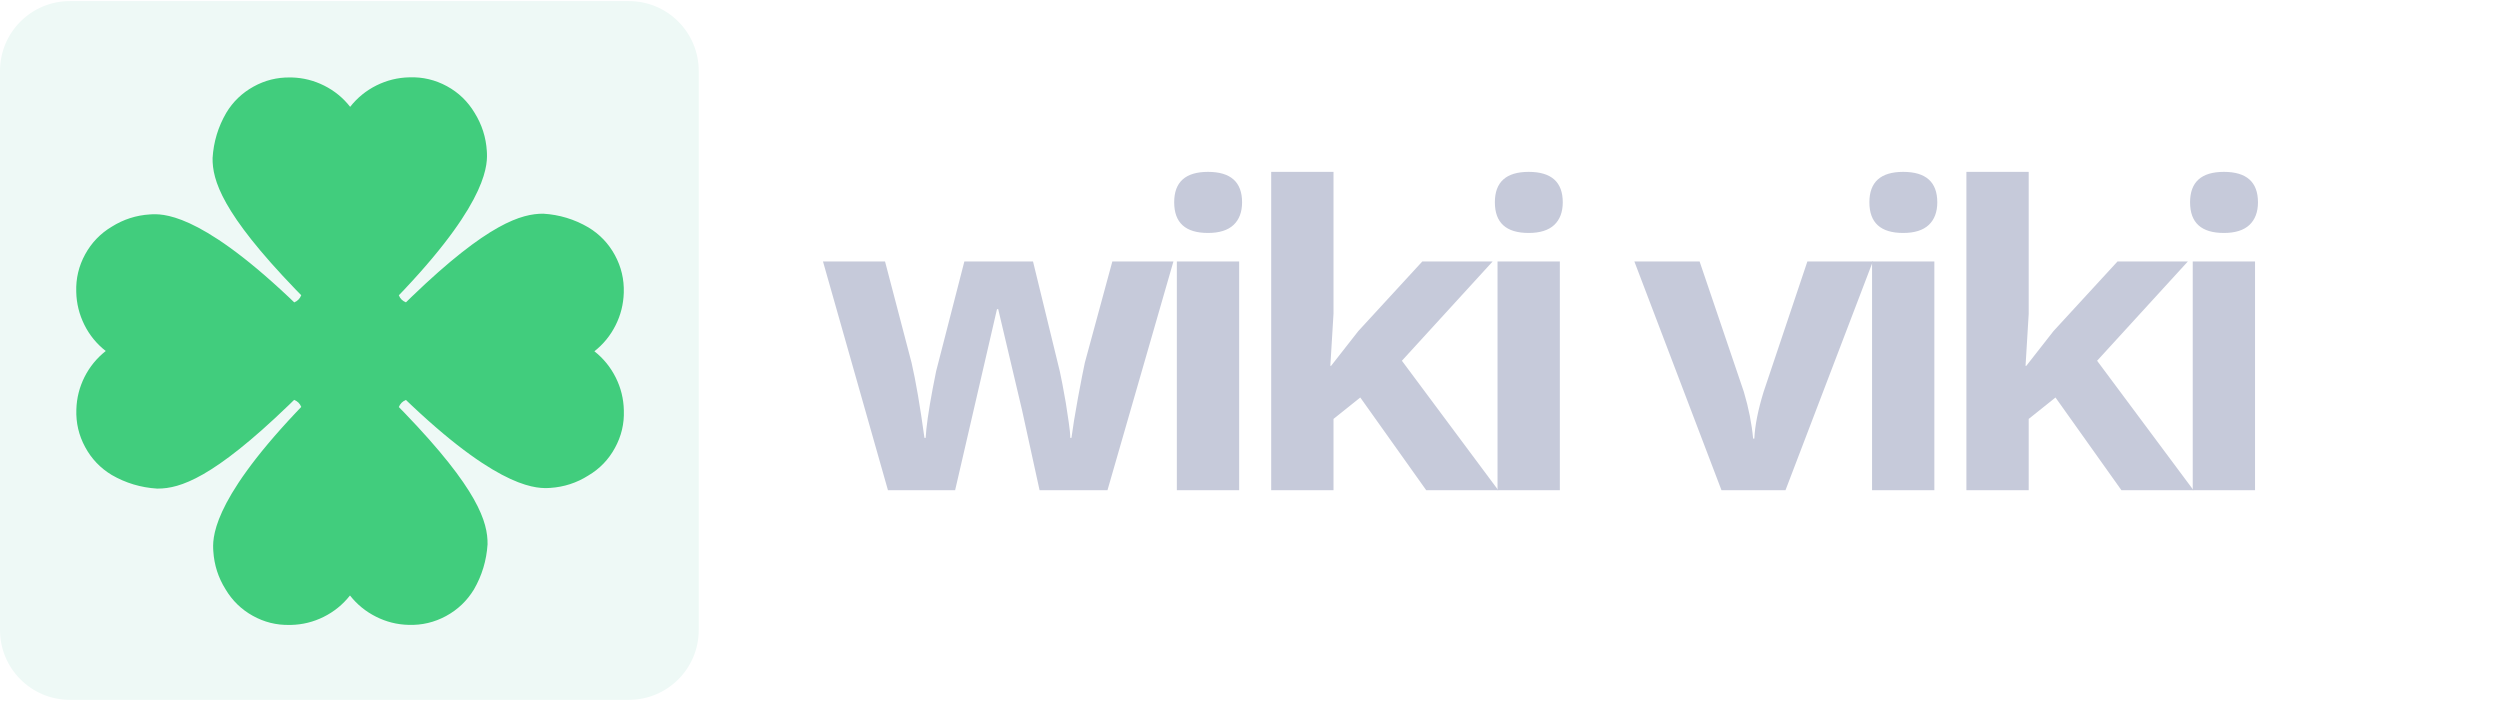
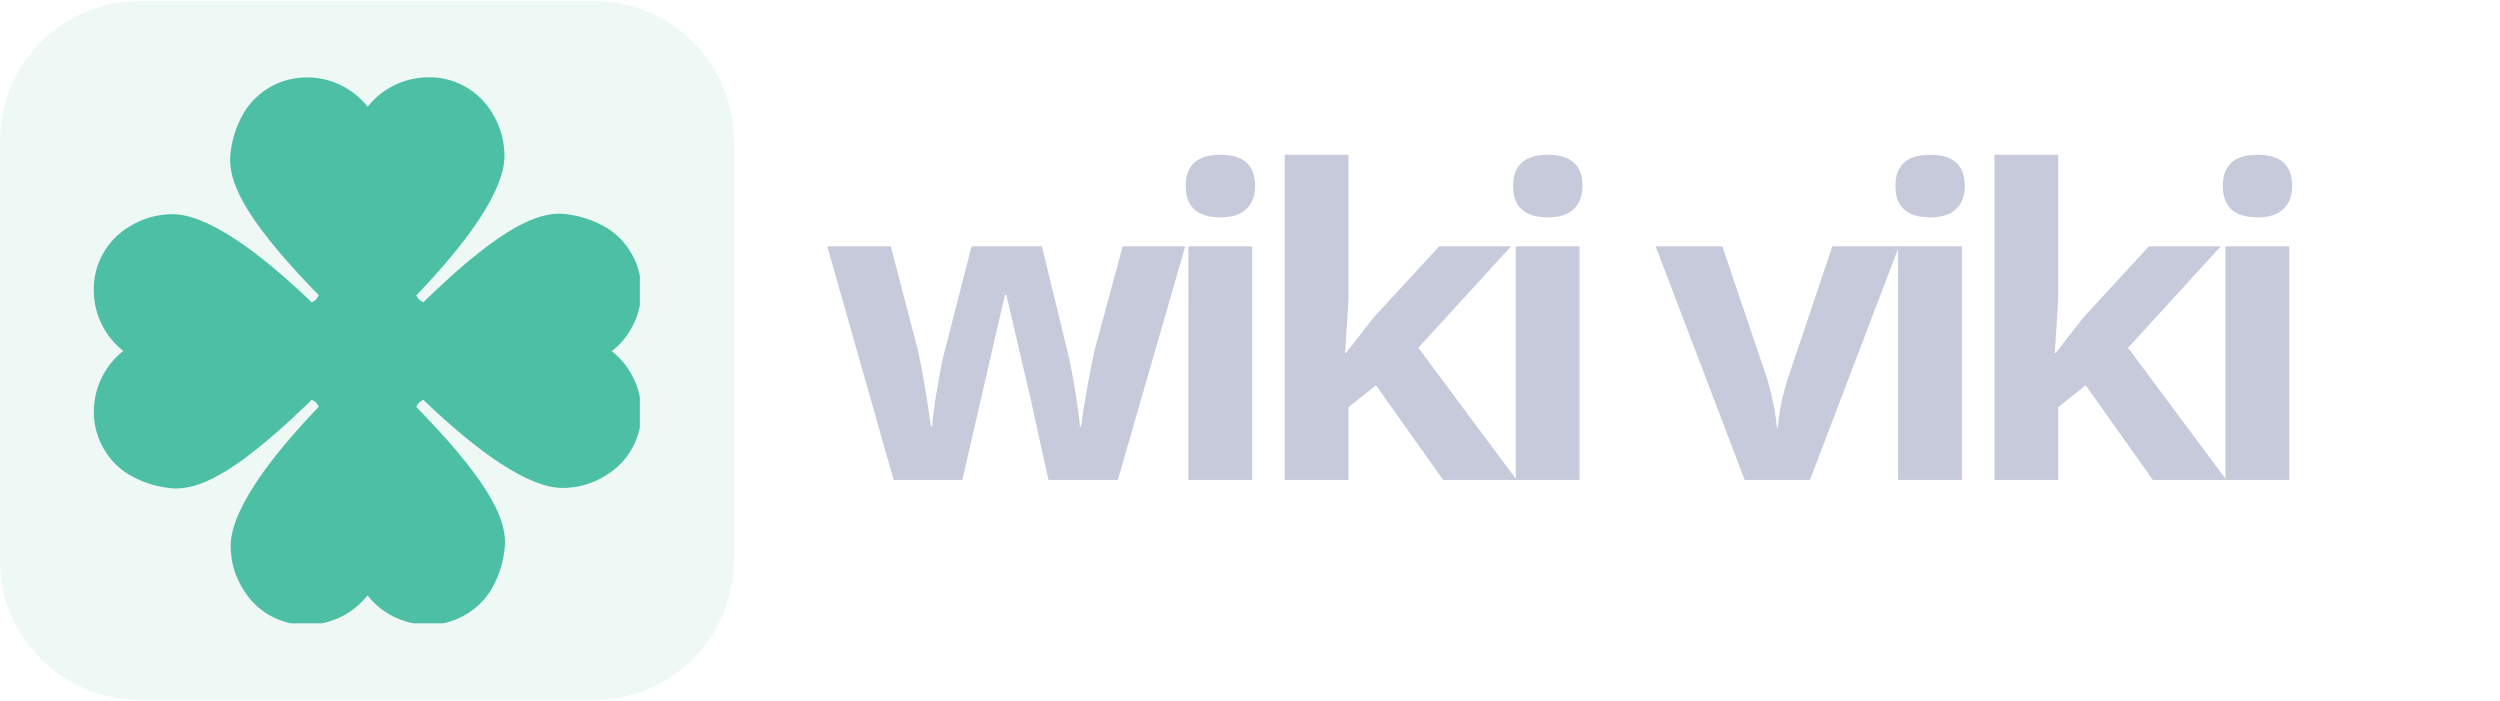
<svg xmlns="http://www.w3.org/2000/svg" width="214" zoomAndPan="magnify" viewBox="0 0 160.5 45" height="60" preserveAspectRatio="xMidYMid meet" version="1.0">
  <defs>
    <g />
-     <clipPath id="fb86acc38a">
-       <path d="M 0 0.07 L 44.859 0.07 L 44.859 44.93 L 0 44.93 Z M 0 0.07 " clip-rule="nonzero" />
+     <clipPath id="a757a2acde">
+       <path d="M 0 0.07 L 47.137 0.07 L 47.137 44.93 L 0 44.93 Z M 0 0.07 " clip-rule="nonzero" />
    </clipPath>
-     <clipPath id="1fdfe41a81">
-       <path d="M 4.484 0.07 L 40.375 0.07 C 42.852 0.07 44.859 2.078 44.859 4.555 L 44.859 40.445 C 44.859 42.922 42.852 44.93 40.375 44.93 L 4.484 44.93 C 2.008 44.93 0 42.922 0 40.445 L 0 4.555 C 0 2.078 2.008 0.07 4.484 0.07 Z M 4.484 0.07 " clip-rule="nonzero" />
+     <clipPath id="1a410f5a52">
+       <path d="M 8.973 0.07 L 38.145 0.07 C 43.098 0.07 47.113 4.086 47.113 9.043 L 47.113 35.957 C 47.113 40.914 43.098 44.93 38.145 44.93 L 8.973 44.93 C 4.016 44.93 0 40.914 0 35.957 L 0 9.043 C 0 4.086 4.016 0.07 8.973 0.07 Z M 8.973 0.07 " clip-rule="nonzero" />
    </clipPath>
-     <clipPath id="616554155a">
-       <path d="M 4.809 4.879 L 40.27 4.879 L 40.27 40.336 L 4.809 40.336 Z M 4.809 4.879 " clip-rule="nonzero" />
+     <clipPath id="08e1bae98b">
+       <path d="M 6 4.879 L 41.078 4.879 L 41.078 40.02 L 6 40.02 Z M 6 4.879 " clip-rule="nonzero" />
    </clipPath>
-     <clipPath id="1c1fbb9515">
-       <path d="M 4.809 9.363 L 4.809 35.637 C 4.809 38.113 6.816 40.121 9.293 40.121 L 35.566 40.121 C 38.043 40.121 40.051 38.113 40.051 35.637 L 40.051 9.363 C 40.051 6.887 38.043 4.879 35.566 4.879 L 9.293 4.879 C 6.816 4.879 4.809 6.887 4.809 9.363 Z M 4.809 9.363 " clip-rule="nonzero" />
+     <clipPath id="61543775be">
+       <path d="M 5.938 7.121 L 5.938 37.879 C 5.938 39.117 6.941 40.121 8.18 40.121 L 38.938 40.121 C 40.176 40.121 41.18 39.117 41.18 37.879 L 41.18 7.121 C 41.18 5.883 40.176 4.879 38.938 4.879 L 8.18 4.879 C 6.941 4.879 5.938 5.883 5.938 7.121 Z M 5.938 7.121 " clip-rule="nonzero" />
    </clipPath>
  </defs>
+   <g clip-path="url(#a757a2acde)">
+     <g clip-path="url(#1a410f5a52)">
+       <path fill="#eef9f6" d="M 0 0.07 L 47.137 0.07 L 47.137 44.93 L 0 44.93 Z M 0 0.07 " fill-opacity="1" fill-rule="nonzero" />
+     </g>
+   </g>
+   <g clip-path="url(#08e1bae98b)">
+     <g clip-path="url(#61543775be)">
+       <path fill="#4cbfa4" d="M 39.277 22.547 C 39.855 22.094 40.309 21.535 40.637 20.879 C 40.969 20.223 41.145 19.527 41.164 18.793 C 41.195 17.938 41.008 17.137 40.602 16.383 C 40.191 15.633 39.625 15.035 38.895 14.594 C 37.996 14.074 37.027 13.781 35.992 13.715 C 34.621 13.715 32.465 14.312 27.543 19.055 L 27.184 19.406 C 26.969 19.32 26.816 19.172 26.727 18.957 C 26.844 18.832 26.965 18.711 27.086 18.582 C 32.566 12.762 32.422 10.453 32.375 9.691 C 32.32 8.812 32.059 8 31.594 7.25 C 31.156 6.516 30.562 5.941 29.809 5.531 C 29.059 5.125 28.258 4.934 27.402 4.965 C 26.66 4.98 25.957 5.156 25.289 5.484 C 24.625 5.816 24.062 6.273 23.605 6.855 C 23.148 6.281 22.594 5.828 21.938 5.496 C 21.281 5.168 20.586 4.992 19.852 4.973 L 19.746 4.973 C 18.91 4.961 18.129 5.156 17.395 5.562 C 16.664 5.969 16.082 6.527 15.652 7.242 C 15.129 8.141 14.836 9.105 14.773 10.141 C 14.754 11.559 15.371 13.668 20.113 18.59 L 20.465 18.949 C 20.379 19.168 20.23 19.32 20.012 19.41 C 19.891 19.289 19.766 19.172 19.637 19.051 C 13.816 13.566 11.508 13.715 10.75 13.762 C 9.871 13.82 9.055 14.082 8.309 14.547 C 7.574 14.984 7 15.578 6.59 16.328 C 6.184 17.078 5.992 17.879 6.023 18.734 C 6.039 19.477 6.211 20.18 6.543 20.844 C 6.875 21.508 7.332 22.07 7.914 22.531 C 7.336 22.984 6.883 23.543 6.555 24.199 C 6.223 24.855 6.051 25.551 6.027 26.285 C 6 27.141 6.188 27.941 6.594 28.695 C 7 29.445 7.566 30.043 8.301 30.484 C 9.195 31.004 10.164 31.297 11.199 31.359 L 11.262 31.359 C 12.676 31.359 14.801 30.688 19.648 26.02 L 20.008 25.668 C 20.227 25.75 20.379 25.902 20.465 26.117 C 20.348 26.242 20.23 26.363 20.109 26.492 C 14.625 32.312 14.77 34.621 14.82 35.379 C 14.875 36.262 15.137 37.074 15.605 37.824 C 16.035 38.547 16.613 39.113 17.348 39.523 C 18.082 39.93 18.867 40.129 19.707 40.113 L 19.797 40.113 C 20.539 40.098 21.242 39.922 21.906 39.594 C 22.57 39.262 23.133 38.805 23.594 38.223 C 24.047 38.797 24.602 39.254 25.258 39.582 C 25.918 39.91 26.613 40.086 27.348 40.105 C 28.199 40.137 29.004 39.945 29.754 39.539 C 30.504 39.133 31.102 38.566 31.547 37.836 C 32.066 36.938 32.355 35.973 32.422 34.938 C 32.441 33.52 31.82 31.41 27.078 26.488 L 26.727 26.129 C 26.812 25.91 26.965 25.758 27.18 25.672 C 27.301 25.789 27.426 25.906 27.555 26.027 C 33.375 31.512 35.688 31.363 36.441 31.316 C 37.324 31.258 38.137 30.996 38.887 30.527 C 39.621 30.09 40.191 29.496 40.602 28.746 C 41.008 28 41.199 27.195 41.168 26.344 C 41.152 25.602 40.98 24.898 40.648 24.234 C 40.32 23.57 39.859 23.008 39.277 22.547 Z M 39.277 22.547 " fill-opacity="1" fill-rule="nonzero" />
+     </g>
+   </g>
  <g fill="#c6cada" fill-opacity="1">
-     <g transform="translate(52.56874, 31.47205)">
+     <g transform="translate(52.84305, 30.8124)">
      <g>
-         <path d="M 14.172 0 L 13.047 -5.141 L 11.516 -11.625 L 11.438 -11.625 L 8.75 0 L 4.438 0 L 0.266 -14.688 L 4.25 -14.688 L 5.953 -8.188 C 6.223 -7.02 6.5 -5.41 6.781 -3.359 L 6.859 -3.359 C 6.891 -4.023 7.039 -5.082 7.312 -6.531 L 7.531 -7.641 L 9.344 -14.688 L 13.75 -14.688 L 15.469 -7.641 C 15.508 -7.453 15.566 -7.172 15.641 -6.797 C 15.711 -6.422 15.785 -6.02 15.859 -5.594 C 15.93 -5.164 15.992 -4.75 16.047 -4.344 C 16.109 -3.938 16.141 -3.609 16.141 -3.359 L 16.219 -3.359 C 16.301 -3.992 16.441 -4.859 16.641 -5.953 C 16.848 -7.055 16.992 -7.801 17.078 -8.188 L 18.844 -14.688 L 22.766 -14.688 L 18.531 0 Z M 14.172 0 " />
+         <path d="M 14.469 0 L 13.312 -5.25 L 11.766 -11.875 L 11.672 -11.875 L 8.938 0 L 4.531 0 L 0.266 -15 L 4.344 -15 L 6.078 -8.359 C 6.348 -7.172 6.629 -5.531 6.922 -3.438 L 7 -3.438 C 7.039 -4.113 7.195 -5.191 7.469 -6.672 L 7.688 -7.812 L 9.531 -15 L 14.047 -15 L 15.797 -7.812 C 15.836 -7.613 15.895 -7.32 15.969 -6.938 C 16.039 -6.551 16.113 -6.141 16.188 -5.703 C 16.258 -5.273 16.32 -4.852 16.375 -4.438 C 16.438 -4.02 16.473 -3.688 16.484 -3.438 L 16.562 -3.438 C 16.645 -4.082 16.785 -4.961 16.984 -6.078 C 17.191 -7.203 17.344 -7.961 17.438 -8.359 L 19.234 -15 L 23.25 -15 L 18.922 0 Z M 14.469 0 " />
      </g>
    </g>
  </g>
  <g fill="#c6cada" fill-opacity="1">
-     <g transform="translate(73.44453, 31.47205)">
+     <g transform="translate(74.15439, 30.8124)">
      <g>
-         <path d="M 1.938 -18.484 C 1.938 -19.785 2.66 -20.438 4.109 -20.438 C 5.566 -20.438 6.297 -19.785 6.297 -18.484 C 6.297 -17.859 6.113 -17.375 5.75 -17.031 C 5.383 -16.688 4.836 -16.516 4.109 -16.516 C 2.66 -16.516 1.938 -17.172 1.938 -18.484 Z M 6.109 0 L 2.109 0 L 2.109 -14.688 L 6.109 -14.688 Z M 6.109 0 " />
+         <path d="M 1.969 -18.875 C 1.969 -20.207 2.711 -20.875 4.203 -20.875 C 5.68 -20.875 6.422 -20.207 6.422 -18.875 C 6.422 -18.238 6.234 -17.742 5.859 -17.391 C 5.492 -17.035 4.941 -16.859 4.203 -16.859 C 2.711 -16.859 1.969 -17.531 1.969 -18.875 Z M 6.234 0 L 2.141 0 L 2.141 -15 L 6.234 -15 Z M 6.234 0 " />
      </g>
    </g>
  </g>
  <g fill="#c6cada" fill-opacity="1">
-     <g transform="translate(79.50185, 31.47205)">
+     <g transform="translate(80.33808, 30.8124)">
      <g>
-         <path d="M 5.953 -7.984 L 7.703 -10.219 L 11.812 -14.688 L 16.328 -14.688 L 10.5 -8.312 L 16.688 0 L 12.062 0 L 7.828 -5.953 L 6.109 -4.578 L 6.109 0 L 2.109 0 L 2.109 -20.438 L 6.109 -20.438 L 6.109 -11.328 L 5.906 -7.984 Z M 5.953 -7.984 " />
+         <path d="M 6.078 -8.156 L 7.859 -10.438 L 12.062 -15 L 16.672 -15 L 10.719 -8.484 L 17.031 0 L 12.312 0 L 8 -6.078 L 6.234 -4.672 L 6.234 0 L 2.141 0 L 2.141 -20.875 L 6.234 -20.875 L 6.234 -11.562 L 6.016 -8.156 Z M 6.078 -8.156 " />
      </g>
    </g>
  </g>
  <g fill="#c6cada" fill-opacity="1">
-     <g transform="translate(94.03249, 31.47205)">
+     <g transform="translate(95.17188, 30.8124)">
      <g>
-         <path d="M 1.938 -18.484 C 1.938 -19.785 2.66 -20.438 4.109 -20.438 C 5.566 -20.438 6.297 -19.785 6.297 -18.484 C 6.297 -17.859 6.113 -17.375 5.75 -17.031 C 5.383 -16.688 4.836 -16.516 4.109 -16.516 C 2.66 -16.516 1.938 -17.172 1.938 -18.484 Z M 6.109 0 L 2.109 0 L 2.109 -14.688 L 6.109 -14.688 Z M 6.109 0 " />
+         <path d="M 1.969 -18.875 C 1.969 -20.207 2.711 -20.875 4.203 -20.875 C 5.68 -20.875 6.422 -20.207 6.422 -18.875 C 6.422 -18.238 6.234 -17.742 5.859 -17.391 C 5.492 -17.035 4.941 -16.859 4.203 -16.859 C 2.711 -16.859 1.969 -17.531 1.969 -18.875 Z M 6.234 0 L 2.141 0 L 2.141 -15 L 6.234 -15 Z M 6.234 0 " />
      </g>
    </g>
  </g>
  <g fill="#c6cada" fill-opacity="1">
-     <g transform="translate(100.0898, 31.47205)">
+     <g transform="translate(101.3556, 30.8124)">
      <g />
    </g>
  </g>
  <g fill="#c6cada" fill-opacity="1">
-     <g transform="translate(104.9254, 31.47205)">
+     <g transform="translate(106.292, 30.8124)">
      <g>
-         <path d="M 5.594 0 L 0 -14.688 L 4.188 -14.688 L 7.031 -6.312 C 7.344 -5.258 7.539 -4.258 7.625 -3.312 L 7.703 -3.312 C 7.742 -4.156 7.941 -5.156 8.297 -6.312 L 11.109 -14.688 L 15.312 -14.688 L 9.703 0 Z M 5.594 0 " />
+         <path d="M 5.719 0 L 0 -15 L 4.281 -15 L 7.172 -6.453 C 7.492 -5.367 7.695 -4.344 7.781 -3.375 L 7.859 -3.375 C 7.898 -4.238 8.102 -5.266 8.469 -6.453 L 11.344 -15 L 15.625 -15 L 9.906 0 Z M 5.719 0 " />
      </g>
    </g>
  </g>
  <g fill="#c6cada" fill-opacity="1">
-     <g transform="translate(118.0767, 31.47205)">
+     <g transform="translate(119.7177, 30.8124)">
      <g>
-         <path d="M 1.938 -18.484 C 1.938 -19.785 2.66 -20.438 4.109 -20.438 C 5.566 -20.438 6.297 -19.785 6.297 -18.484 C 6.297 -17.859 6.113 -17.375 5.75 -17.031 C 5.383 -16.688 4.836 -16.516 4.109 -16.516 C 2.66 -16.516 1.938 -17.172 1.938 -18.484 Z M 6.109 0 L 2.109 0 L 2.109 -14.688 L 6.109 -14.688 Z M 6.109 0 " />
+         <path d="M 1.969 -18.875 C 1.969 -20.207 2.711 -20.875 4.203 -20.875 C 5.68 -20.875 6.422 -20.207 6.422 -18.875 C 6.422 -18.238 6.234 -17.742 5.859 -17.391 C 5.492 -17.035 4.941 -16.859 4.203 -16.859 C 2.711 -16.859 1.969 -17.531 1.969 -18.875 Z M 6.234 0 L 2.141 0 L 2.141 -15 L 6.234 -15 Z M 6.234 0 " />
      </g>
    </g>
  </g>
  <g fill="#c6cada" fill-opacity="1">
-     <g transform="translate(124.134, 31.47205)">
+     <g transform="translate(125.9014, 30.8124)">
      <g>
-         <path d="M 5.953 -7.984 L 7.703 -10.219 L 11.812 -14.688 L 16.328 -14.688 L 10.5 -8.312 L 16.688 0 L 12.062 0 L 7.828 -5.953 L 6.109 -4.578 L 6.109 0 L 2.109 0 L 2.109 -20.438 L 6.109 -20.438 L 6.109 -11.328 L 5.906 -7.984 Z M 5.953 -7.984 " />
+         <path d="M 6.078 -8.156 L 7.859 -10.438 L 12.062 -15 L 16.672 -15 L 10.719 -8.484 L 17.031 0 L 12.312 0 L 8 -6.078 L 6.234 -4.672 L 6.234 0 L 2.141 0 L 2.141 -20.875 L 6.234 -20.875 L 6.234 -11.562 L 6.016 -8.156 Z M 6.078 -8.156 " />
      </g>
    </g>
  </g>
  <g fill="#c6cada" fill-opacity="1">
-     <g transform="translate(138.6646, 31.47205)">
+     <g transform="translate(140.7352, 30.8124)">
      <g>
-         <path d="M 1.938 -18.484 C 1.938 -19.785 2.66 -20.438 4.109 -20.438 C 5.566 -20.438 6.297 -19.785 6.297 -18.484 C 6.297 -17.859 6.113 -17.375 5.75 -17.031 C 5.383 -16.688 4.836 -16.516 4.109 -16.516 C 2.66 -16.516 1.938 -17.172 1.938 -18.484 Z M 6.109 0 L 2.109 0 L 2.109 -14.688 L 6.109 -14.688 Z M 6.109 0 " />
+         <path d="M 1.969 -18.875 C 1.969 -20.207 2.711 -20.875 4.203 -20.875 C 5.68 -20.875 6.422 -20.207 6.422 -18.875 C 6.422 -18.238 6.234 -17.742 5.859 -17.391 C 5.492 -17.035 4.941 -16.859 4.203 -16.859 C 2.711 -16.859 1.969 -17.531 1.969 -18.875 Z M 6.234 0 L 2.141 0 L 2.141 -15 L 6.234 -15 Z M 6.234 0 " />
      </g>
    </g>
  </g>
-   <g clip-path="url(#fb86acc38a)">
-     <g clip-path="url(#1fdfe41a81)">
-       <path fill="#eef9f6" d="M 0 0.07 L 44.859 0.07 L 44.859 44.93 L 0 44.93 Z M 0 0.07 " fill-opacity="1" fill-rule="nonzero" />
-     </g>
-   </g>
-   <g clip-path="url(#616554155a)">
-     <g clip-path="url(#1c1fbb9515)">
-       <path fill="#41cd7d" d="M 38.16 22.551 C 38.738 22.098 39.191 21.539 39.52 20.883 C 39.852 20.227 40.023 19.531 40.047 18.797 C 40.074 17.941 39.887 17.141 39.48 16.387 C 39.074 15.637 38.504 15.039 37.773 14.598 C 36.875 14.074 35.91 13.781 34.875 13.719 C 33.5 13.719 31.344 14.316 26.422 19.059 L 26.062 19.41 C 25.844 19.324 25.691 19.176 25.605 18.957 C 25.723 18.836 25.84 18.711 25.961 18.586 C 31.445 12.762 31.301 10.453 31.254 9.695 C 31.199 8.812 30.938 8 30.473 7.25 C 30.035 6.516 29.441 5.941 28.688 5.531 C 27.938 5.125 27.133 4.934 26.281 4.965 C 25.535 4.98 24.832 5.156 24.168 5.484 C 23.504 5.816 22.941 6.273 22.48 6.859 C 22.027 6.281 21.473 5.828 20.812 5.496 C 20.156 5.168 19.461 4.992 18.727 4.973 L 18.621 4.973 C 17.785 4.961 17.004 5.156 16.273 5.562 C 15.539 5.969 14.957 6.527 14.527 7.242 C 14.004 8.141 13.711 9.109 13.648 10.145 C 13.629 11.559 14.246 13.672 18.988 18.594 L 19.34 18.953 C 19.254 19.172 19.105 19.324 18.891 19.414 C 18.766 19.293 18.645 19.176 18.516 19.055 C 12.691 13.57 10.383 13.719 9.625 13.766 C 8.742 13.82 7.93 14.082 7.18 14.551 C 6.445 14.988 5.875 15.582 5.465 16.332 C 5.055 17.082 4.867 17.883 4.895 18.738 C 4.91 19.48 5.086 20.184 5.414 20.848 C 5.746 21.516 6.203 22.074 6.789 22.535 C 6.211 22.992 5.758 23.547 5.426 24.203 C 5.098 24.859 4.922 25.555 4.902 26.293 C 4.871 27.145 5.059 27.949 5.465 28.699 C 5.871 29.453 6.441 30.051 7.172 30.492 C 8.07 31.012 9.039 31.301 10.074 31.367 L 10.137 31.367 C 11.551 31.367 13.676 30.695 18.523 26.023 L 18.883 25.672 C 19.102 25.758 19.254 25.906 19.34 26.125 C 19.223 26.246 19.105 26.371 18.984 26.5 C 13.5 32.32 13.645 34.629 13.695 35.387 C 13.75 36.27 14.012 37.086 14.48 37.832 C 14.91 38.555 15.488 39.121 16.223 39.531 C 16.957 39.941 17.742 40.137 18.582 40.121 L 18.672 40.121 C 19.414 40.105 20.117 39.934 20.781 39.602 C 21.449 39.27 22.008 38.812 22.469 38.23 C 22.926 38.809 23.48 39.262 24.137 39.59 C 24.793 39.922 25.488 40.098 26.227 40.117 C 27.078 40.145 27.883 39.957 28.633 39.551 C 29.383 39.145 29.98 38.574 30.426 37.844 C 30.945 36.945 31.234 35.98 31.301 34.945 C 31.32 33.527 30.699 31.418 25.957 26.492 L 25.605 26.133 C 25.691 25.918 25.84 25.766 26.059 25.676 C 26.18 25.793 26.305 25.914 26.434 26.031 C 32.254 31.52 34.566 31.367 35.324 31.324 C 36.203 31.266 37.02 31.004 37.766 30.531 C 38.5 30.098 39.074 29.504 39.48 28.754 C 39.891 28.004 40.082 27.203 40.051 26.348 C 40.035 25.605 39.863 24.902 39.531 24.238 C 39.199 23.574 38.742 23.012 38.16 22.551 Z M 38.16 22.551 " fill-opacity="1" fill-rule="nonzero" />
-     </g>
-   </g>
</svg>
